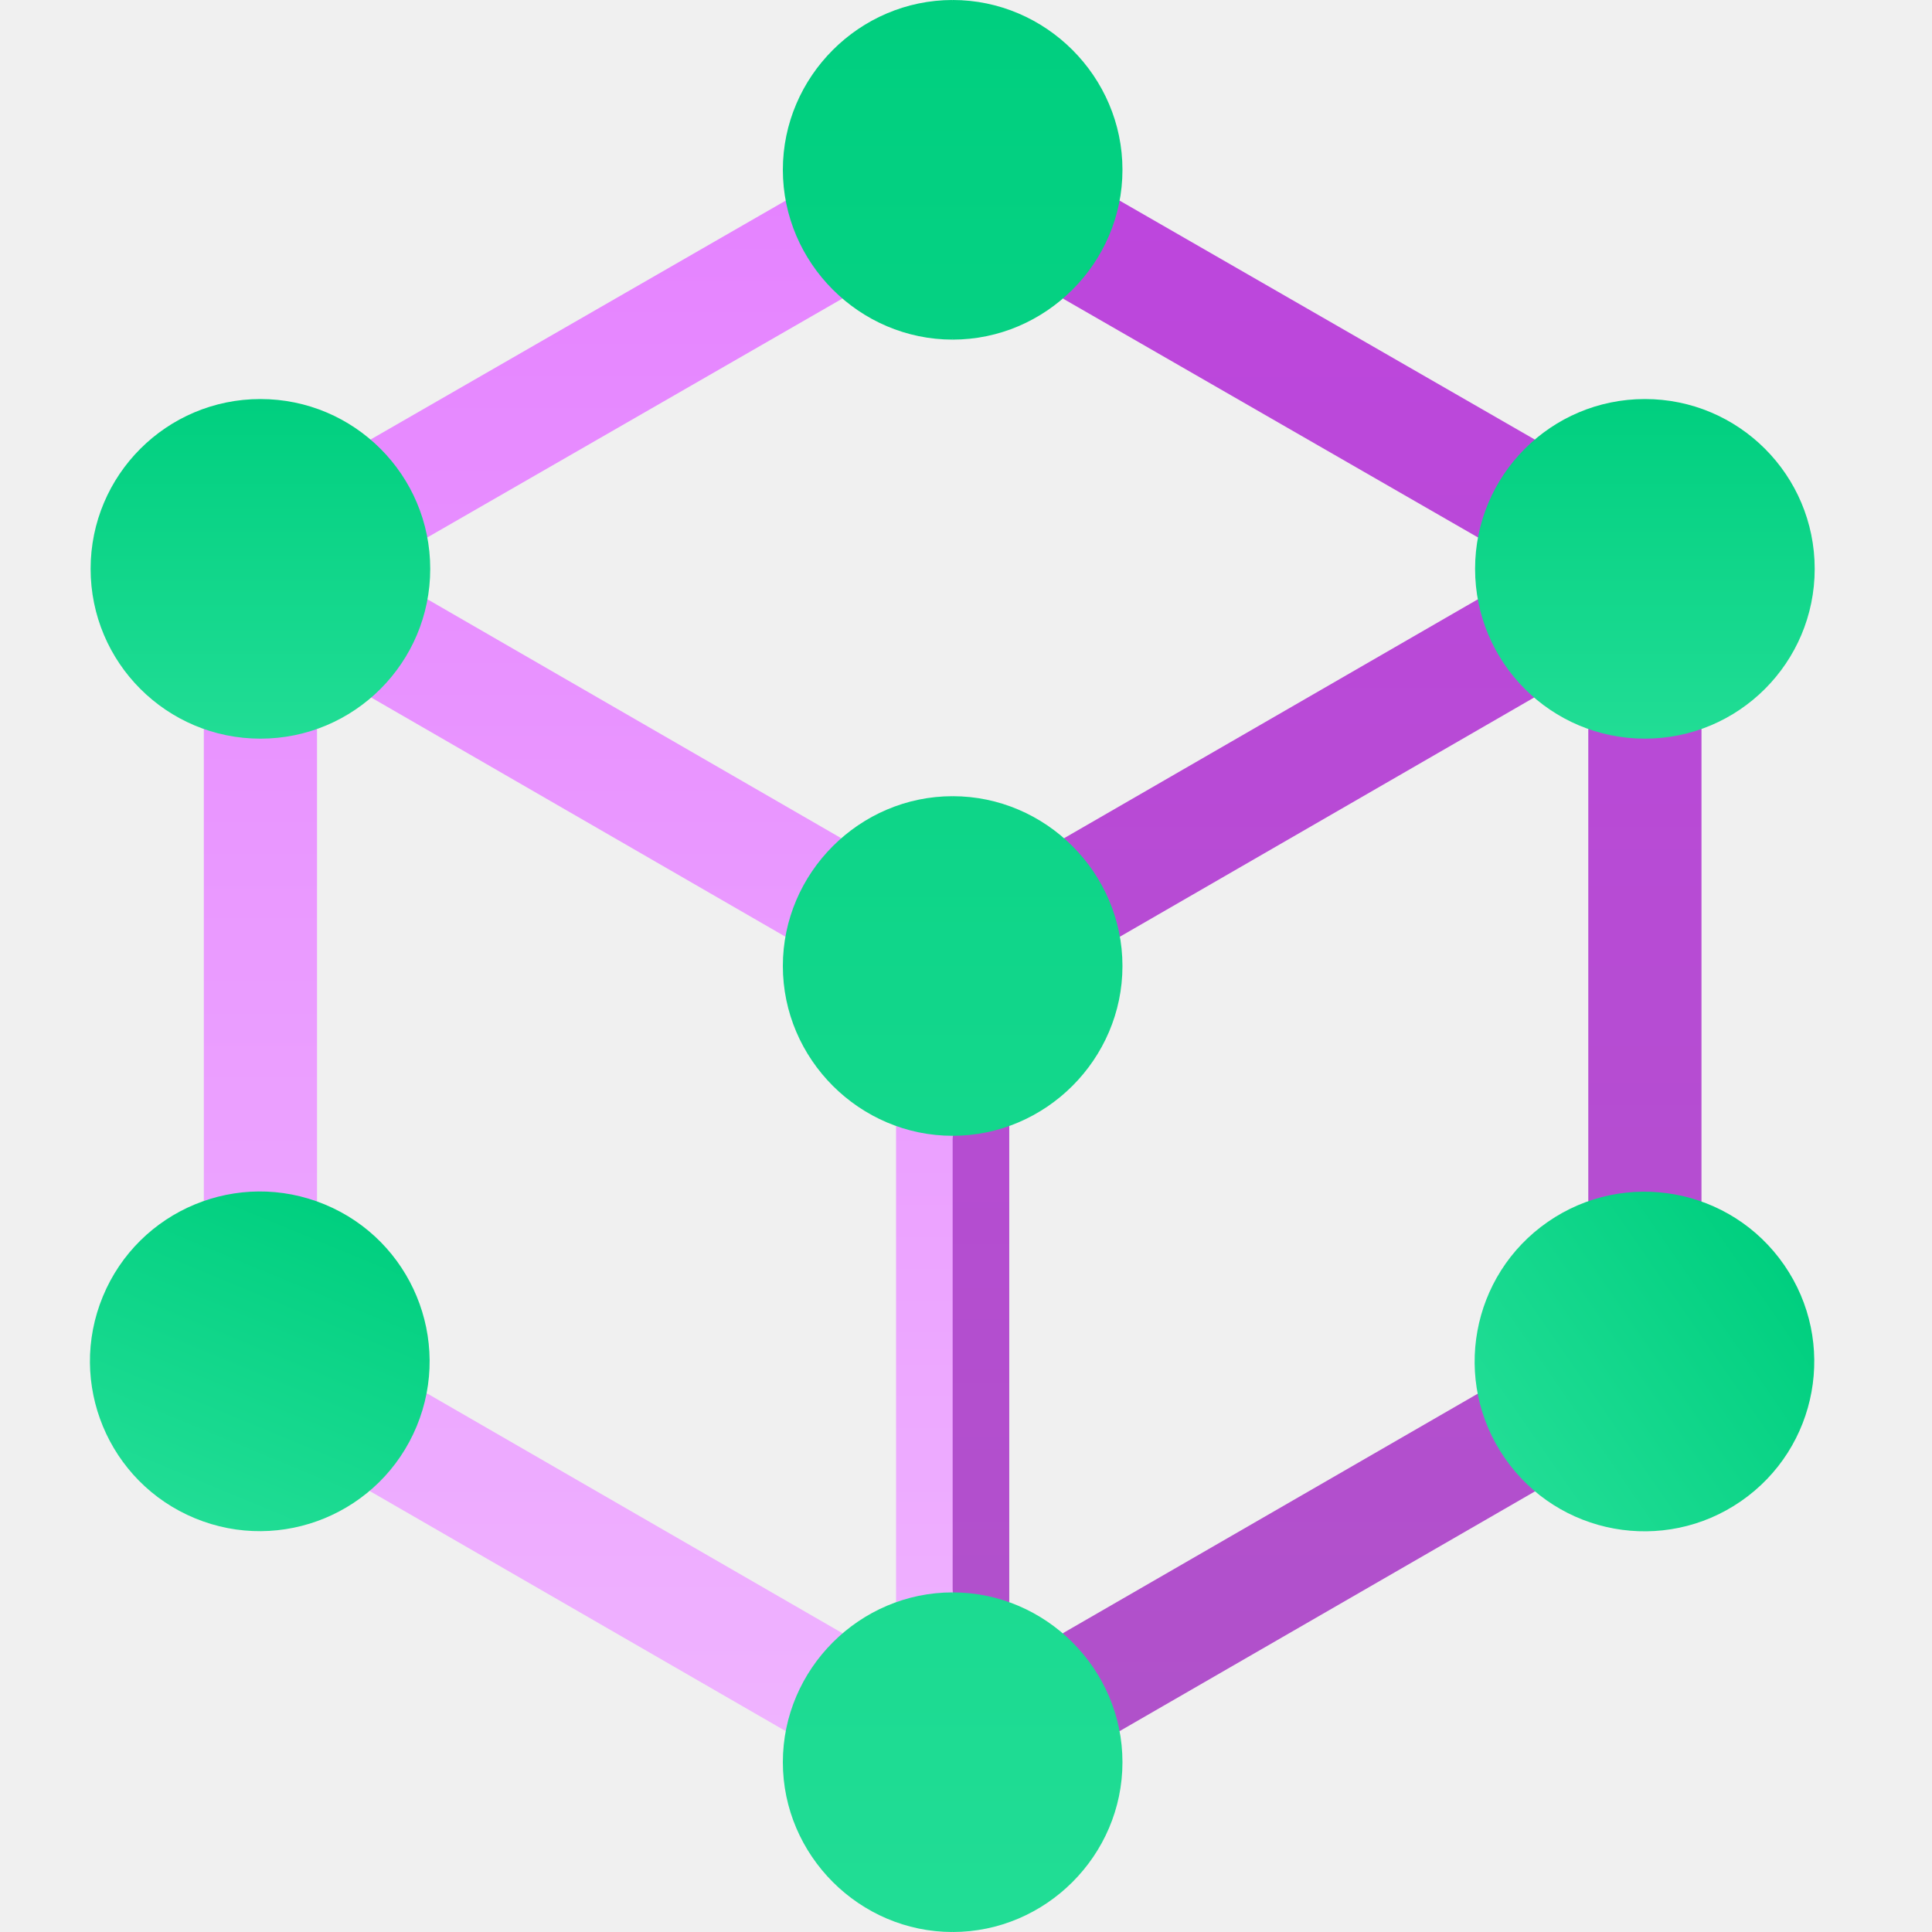
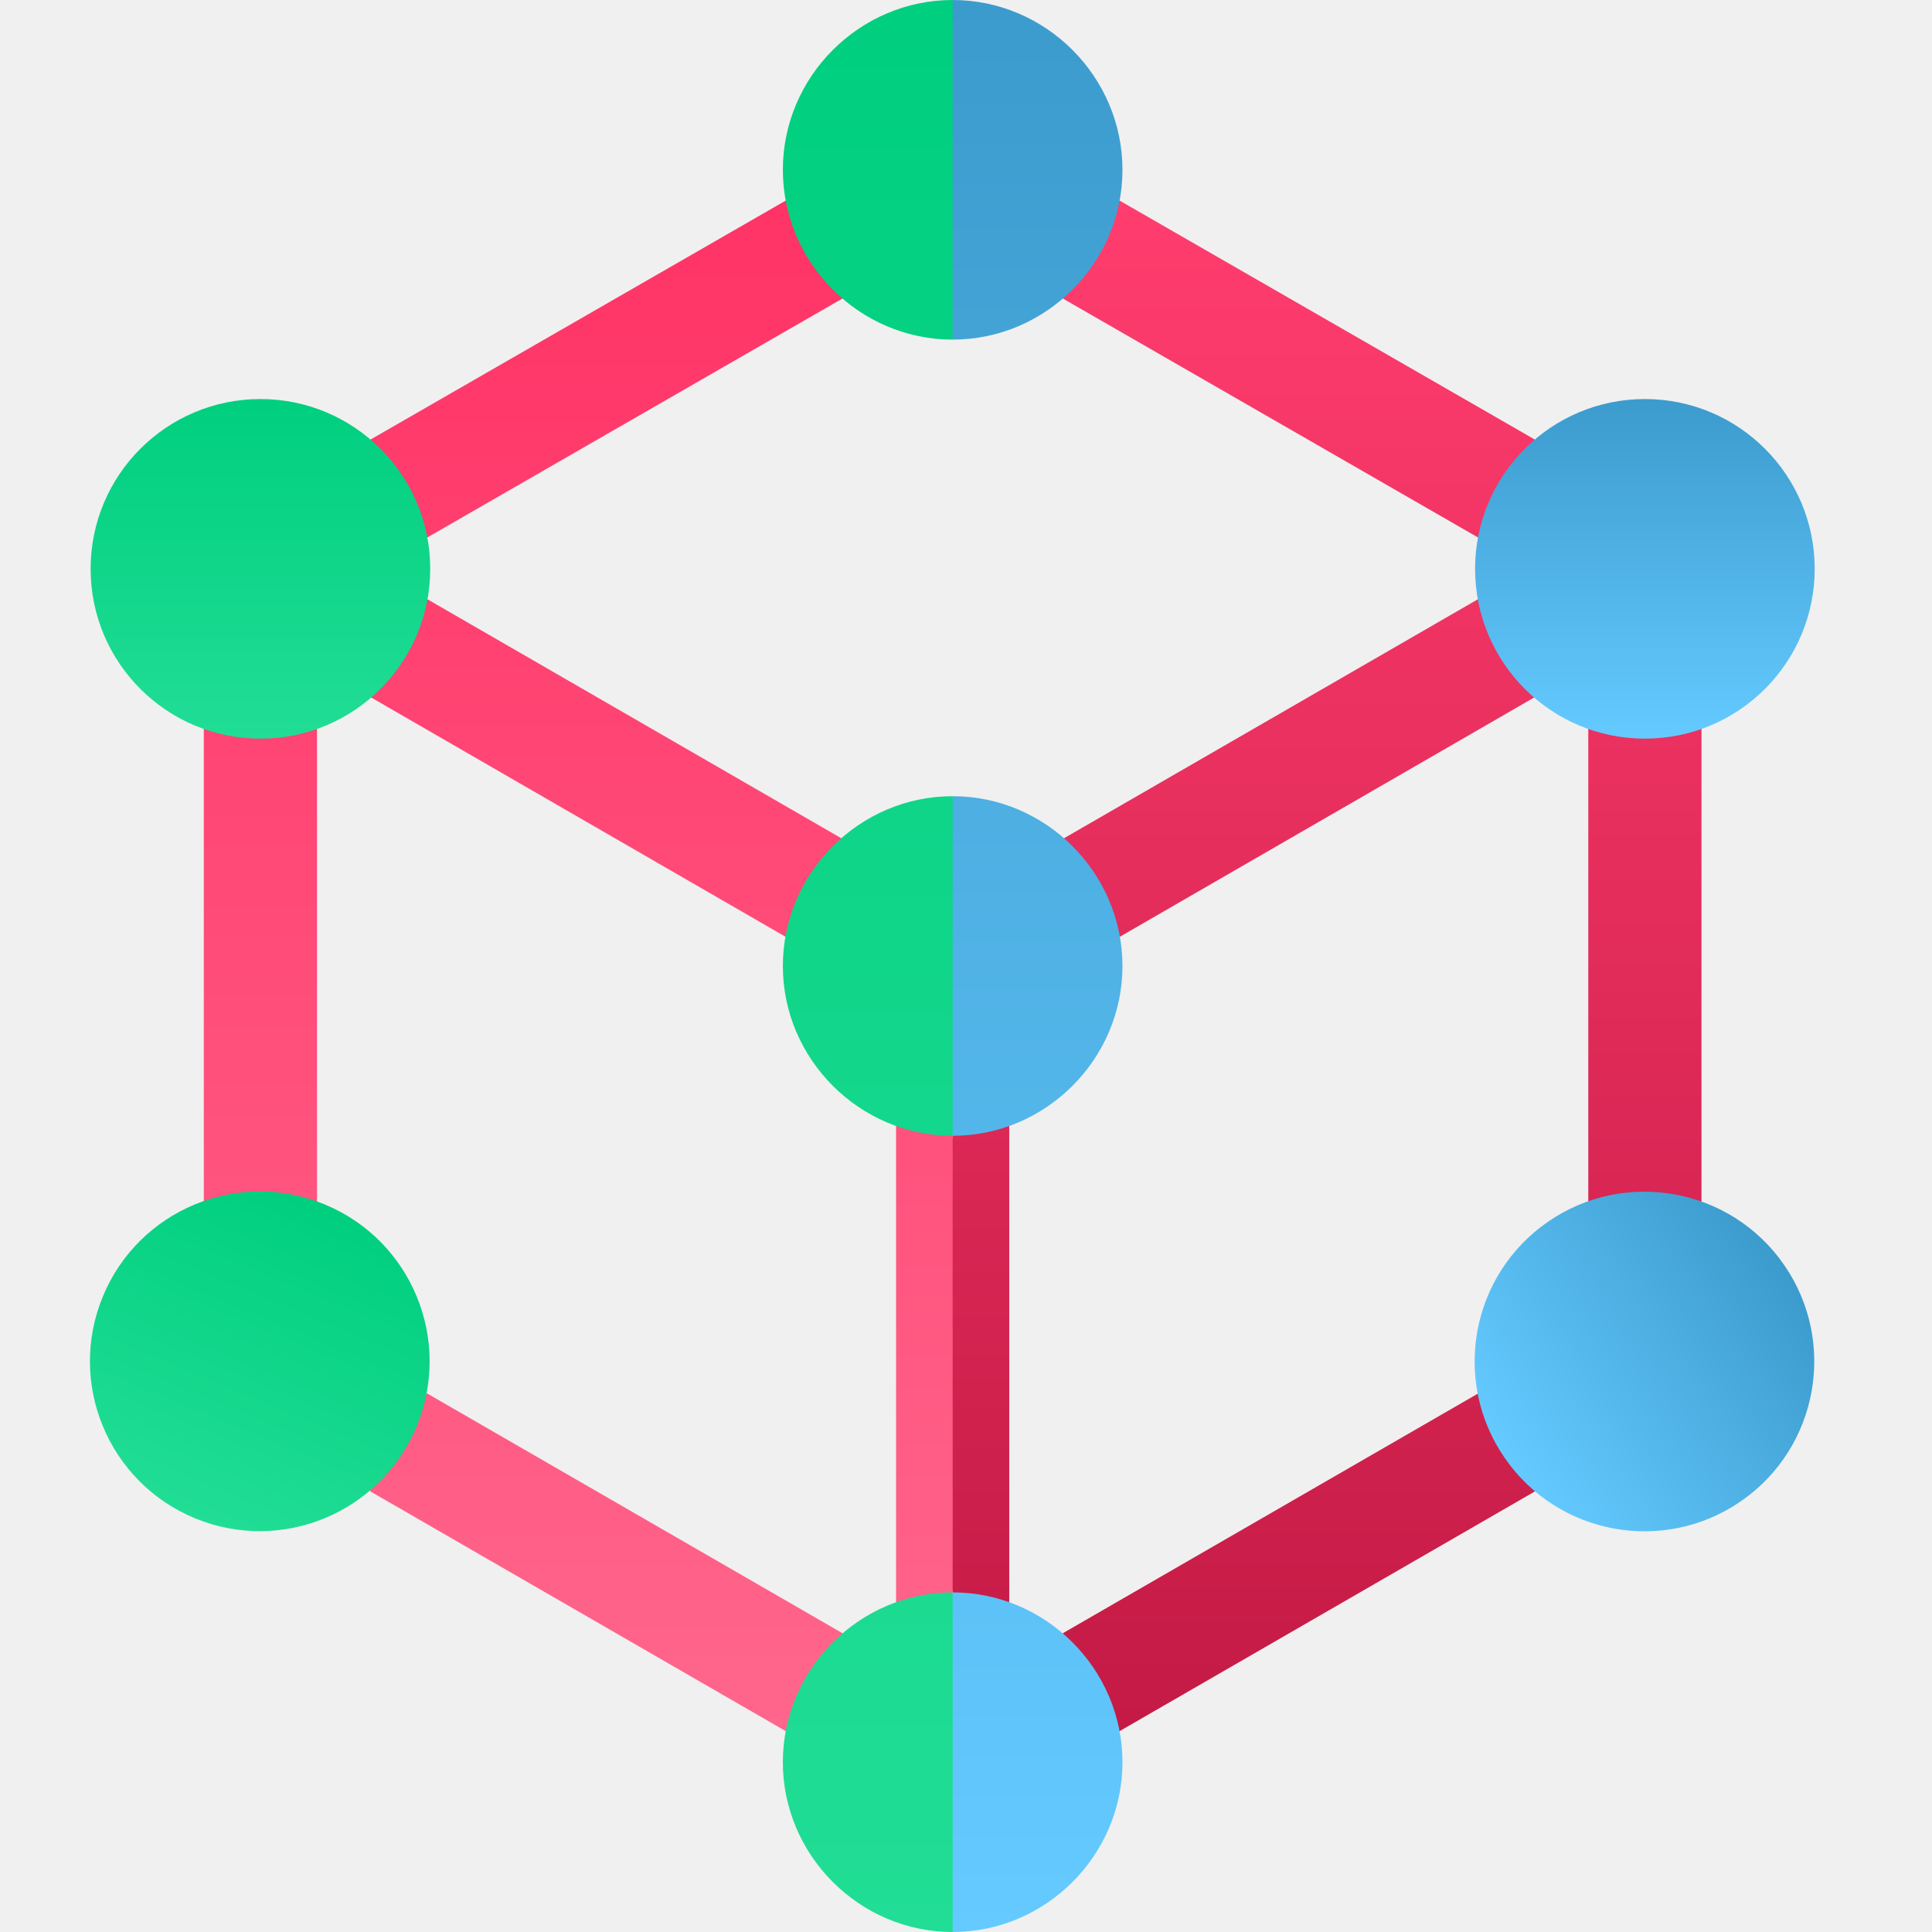
<svg xmlns="http://www.w3.org/2000/svg" width="512" height="512" viewBox="0 0 512 512" fill="none">
-   <g clip-path="url(#clip0_68_1009)">
-     <path d="M420.913 193.17V318.44L436.527 333.702L450.913 318.44V193.17L436.016 178.979L420.913 193.17ZM281.683 432.81L282.314 452.17L296.703 458.77L406.853 395.19L408.442 375.064L391.713 369.29L281.683 432.81ZM282.033 222.11L276.186 242.298L296.793 248.23L406.573 184.84L407.931 163.66L391.643 158.82L282.033 222.11ZM281.733 79.15L391.683 142.43L416.101 138.128L406.763 116.5L296.723 53.17L280.271 56.936L281.733 79.15ZM252.463 301L240.952 366.383L252.463 422L260.867 433.787L267.463 424.58V298.42L259.846 291.319L252.463 301Z" fill="url(#paint0_linear_68_1009)" />
-     <path d="M237.463 298.42V424.58L244.527 432.766L252.463 422V301L245.037 286.213L237.463 298.42ZM98.073 395.19L208.223 458.77L229.208 448.596L223.243 432.81L113.213 369.29L94.91 377.617L98.073 395.19ZM54.013 193.17V318.44L67.335 329.106L84.013 318.44V193.17L68.357 178.468L54.013 193.17ZM98.353 184.84L208.133 248.23L225.633 240.255L222.893 222.109L113.283 158.819L93.888 165.701L98.353 184.84ZM98.163 116.5L92.357 132.511L113.243 142.43L223.193 79.15L226.655 58.979L208.203 53.17L98.163 116.5Z" fill="url(#paint1_linear_68_1009)" />
-     <path d="M398.783 386.402C384.649 365.959 389.763 337.929 410.205 323.795C430.648 309.662 458.678 314.776 472.812 335.218C486.946 355.661 481.831 383.69 461.389 397.824C440.946 411.958 412.917 406.844 398.783 386.402Z" fill="url(#paint2_linear_68_1009)" />
-     <path d="M435.913 195.75C411.06 195.75 390.913 175.603 390.913 150.75C390.913 125.897 411.06 105.75 435.913 105.75C460.766 105.75 480.913 125.897 480.913 150.75C480.913 175.603 460.766 195.75 435.913 195.75Z" fill="url(#paint3_linear_68_1009)" />
-     <path d="M252.463 0L235.335 42.128L252.463 90C277.149 90 297.463 69.686 297.463 45C297.463 20.314 277.149 0 252.463 0ZM252.463 422L233.803 471.064L252.463 512C277.149 512 297.463 491.686 297.463 467C297.463 442.314 277.149 422 252.463 422ZM252.463 211L231.25 264.255L252.463 301C277.149 301 297.463 280.686 297.463 256C297.463 231.314 277.149 211 252.463 211Z" fill="url(#paint4_linear_68_1009)" />
-     <path d="M207.463 45C207.463 69.686 227.777 90 252.463 90V0C227.777 0 207.463 20.314 207.463 45ZM207.463 256C207.463 280.686 227.777 301 252.463 301V211C227.777 211 207.463 231.314 207.463 256ZM207.463 467C207.463 491.686 227.777 512 252.463 512V422C227.777 422 207.463 442.314 207.463 467Z" fill="url(#paint5_linear_68_1009)" />
-     <path d="M51.64 402.345C28.675 392.842 17.763 366.522 27.265 343.558C36.768 320.593 63.088 309.681 86.052 319.183C109.017 328.686 119.929 355.006 110.427 377.97C100.924 400.935 74.604 411.847 51.64 402.345Z" fill="url(#paint6_linear_68_1009)" />
-     <path d="M69.014 195.75C44.161 195.75 24.014 175.603 24.014 150.75C24.014 125.897 44.161 105.75 69.014 105.75C93.867 105.75 114.014 125.897 114.014 150.75C114.014 175.603 93.867 195.75 69.014 195.75Z" fill="url(#paint7_linear_68_1009)" />
+   <g clip-path="url(#clip0_75_149)">
+     <path d="M420.913 193.17V318.44L436.527 333.702L450.913 318.44V193.17L436.016 178.979L420.913 193.17ZM281.683 432.81L282.314 452.17L296.703 458.77L406.853 395.19L408.442 375.064L391.713 369.29L281.683 432.81ZM282.033 222.11L276.186 242.298L296.793 248.23L406.573 184.84L407.931 163.66L391.643 158.82L282.033 222.11ZM281.733 79.15L391.683 142.43L416.101 138.128L406.763 116.5L296.723 53.17L280.271 56.936L281.733 79.15ZM252.463 301L240.952 366.383L252.463 422L260.867 433.787L267.463 424.58V298.42L259.846 291.319L252.463 301Z" fill="url(#paint0_linear_75_149)" />
+     <path d="M237.463 298.42V424.58L244.527 432.766L252.463 422V301L245.037 286.213L237.463 298.42ZM98.073 395.19L208.223 458.77L229.208 448.596L223.243 432.81L113.213 369.29L94.91 377.617L98.073 395.19ZM54.013 193.17V318.44L67.335 329.106L84.013 318.44V193.17L68.357 178.468L54.013 193.17ZM98.353 184.84L208.133 248.23L225.633 240.255L222.893 222.109L113.283 158.819L93.888 165.701L98.353 184.84ZM98.163 116.5L92.357 132.511L113.243 142.43L223.193 79.15L226.655 58.979L208.203 53.17L98.163 116.5Z" fill="url(#paint1_linear_75_149)" />
+     <path d="M398.783 386.402C384.649 365.959 389.763 337.929 410.205 323.795C430.648 309.662 458.678 314.776 472.812 335.218C486.946 355.661 481.831 383.69 461.389 397.824C440.946 411.958 412.917 406.844 398.783 386.402Z" fill="url(#paint2_linear_75_149)" />
+     <path d="M435.913 195.75C411.06 195.75 390.913 175.603 390.913 150.75C390.913 125.897 411.06 105.75 435.913 105.75C460.766 105.75 480.913 125.897 480.913 150.75C480.913 175.603 460.766 195.75 435.913 195.75Z" fill="url(#paint3_linear_75_149)" />
+     <path d="M252.463 0L235.335 42.128L252.463 90C277.149 90 297.463 69.686 297.463 45C297.463 20.314 277.149 0 252.463 0ZM252.463 422L233.803 471.064L252.463 512C277.149 512 297.463 491.686 297.463 467C297.463 442.314 277.149 422 252.463 422ZM252.463 211L231.25 264.255L252.463 301C277.149 301 297.463 280.686 297.463 256C297.463 231.314 277.149 211 252.463 211Z" fill="url(#paint4_linear_75_149)" />
+     <path d="M207.463 45C207.463 69.686 227.777 90 252.463 90V0C227.777 0 207.463 20.314 207.463 45ZM207.463 256C207.463 280.686 227.777 301 252.463 301V211C227.777 211 207.463 231.314 207.463 256ZM207.463 467C207.463 491.686 227.777 512 252.463 512V422C227.777 422 207.463 442.314 207.463 467Z" fill="url(#paint5_linear_75_149)" />
+     <path d="M51.64 402.345C28.675 392.842 17.763 366.522 27.265 343.558C36.768 320.593 63.088 309.681 86.052 319.183C109.017 328.686 119.929 355.006 110.427 377.97C100.924 400.935 74.604 411.847 51.64 402.345Z" fill="url(#paint6_linear_75_149)" />
+     <path d="M69.014 195.75C44.161 195.75 24.014 175.603 24.014 150.75C24.014 125.897 44.161 105.75 69.014 105.75C93.867 105.75 114.014 125.897 114.014 150.75C114.014 175.603 93.867 195.75 69.014 195.75Z" fill="url(#paint7_linear_75_149)" />
  </g>
  <defs>
-     <linearGradient id="paint0_linear_68_1009" x1="345.933" y1="53.17" x2="345.933" y2="458.77" gradientUnits="userSpaceOnUse">
-       <stop stop-color="#BD46DD" />
-       <stop offset="1" stop-color="#B051CA" />
+     <linearGradient id="paint0_linear_75_149" x1="345.933" y1="53.17" x2="345.933" y2="458.77" gradientUnits="userSpaceOnUse">
+       <stop stop-color="#FF3D6E" />
+       <stop offset="1" stop-color="#C41A45" />
    </linearGradient>
-     <linearGradient id="paint1_linear_68_1009" x1="153.238" y1="53.17" x2="153.238" y2="458.77" gradientUnits="userSpaceOnUse">
-       <stop stop-color="#E583FF" />
-       <stop offset="1" stop-color="#EFB3FF" />
+     <linearGradient id="paint1_linear_75_149" x1="153.238" y1="53.17" x2="153.238" y2="458.77" gradientUnits="userSpaceOnUse">
+       <stop stop-color="#FF3366" />
+       <stop offset="1" stop-color="#FF668C" />
    </linearGradient>
-     <linearGradient id="paint2_linear_68_1009" x1="472.812" y1="335.218" x2="398.783" y2="386.402" gradientUnits="userSpaceOnUse">
+     <linearGradient id="paint2_linear_75_149" x1="472.812" y1="335.218" x2="398.783" y2="386.402" gradientUnits="userSpaceOnUse">
+       <stop stop-color="#3C9BCD" />
+       <stop offset="1" stop-color="#64CAFF" />
+     </linearGradient>
+     <linearGradient id="paint3_linear_75_149" x1="435.913" y1="105.75" x2="435.913" y2="195.75" gradientUnits="userSpaceOnUse">
+       <stop stop-color="#3C9BCD" />
+       <stop offset="1" stop-color="#64CAFF" />
+     </linearGradient>
+     <linearGradient id="paint4_linear_75_149" x1="264.356" y1="0" x2="264.356" y2="512" gradientUnits="userSpaceOnUse">
+       <stop stop-color="#3C9BCD" />
+       <stop offset="1" stop-color="#64CAFF" />
+     </linearGradient>
+     <linearGradient id="paint5_linear_75_149" x1="229.963" y1="0" x2="229.963" y2="512" gradientUnits="userSpaceOnUse">
      <stop stop-color="#00CF7F" />
      <stop offset="1" stop-color="#21DD95" />
    </linearGradient>
-     <linearGradient id="paint3_linear_68_1009" x1="435.913" y1="105.75" x2="435.913" y2="195.75" gradientUnits="userSpaceOnUse">
+     <linearGradient id="paint6_linear_75_149" x1="86.052" y1="319.183" x2="51.64" y2="402.345" gradientUnits="userSpaceOnUse">
      <stop stop-color="#00CF7F" />
      <stop offset="1" stop-color="#21DD95" />
    </linearGradient>
-     <linearGradient id="paint4_linear_68_1009" x1="264.356" y1="0" x2="264.356" y2="512" gradientUnits="userSpaceOnUse">
+     <linearGradient id="paint7_linear_75_149" x1="69.014" y1="105.75" x2="69.014" y2="195.75" gradientUnits="userSpaceOnUse">
      <stop stop-color="#00CF7F" />
      <stop offset="1" stop-color="#21DD95" />
    </linearGradient>
-     <linearGradient id="paint5_linear_68_1009" x1="229.963" y1="0" x2="229.963" y2="512" gradientUnits="userSpaceOnUse">
-       <stop stop-color="#00CF7F" />
-       <stop offset="1" stop-color="#21DD95" />
-     </linearGradient>
-     <linearGradient id="paint6_linear_68_1009" x1="86.052" y1="319.183" x2="51.64" y2="402.345" gradientUnits="userSpaceOnUse">
-       <stop stop-color="#00CF7F" />
-       <stop offset="1" stop-color="#21DD95" />
-     </linearGradient>
-     <linearGradient id="paint7_linear_68_1009" x1="69.014" y1="105.75" x2="69.014" y2="195.75" gradientUnits="userSpaceOnUse">
-       <stop stop-color="#00CF7F" />
-       <stop offset="1" stop-color="#21DD95" />
-     </linearGradient>
-     <clipPath id="clip0_68_1009">
+     <clipPath id="clip0_75_149">
      <rect width="512" height="512" fill="white" />
    </clipPath>
  </defs>
</svg>
